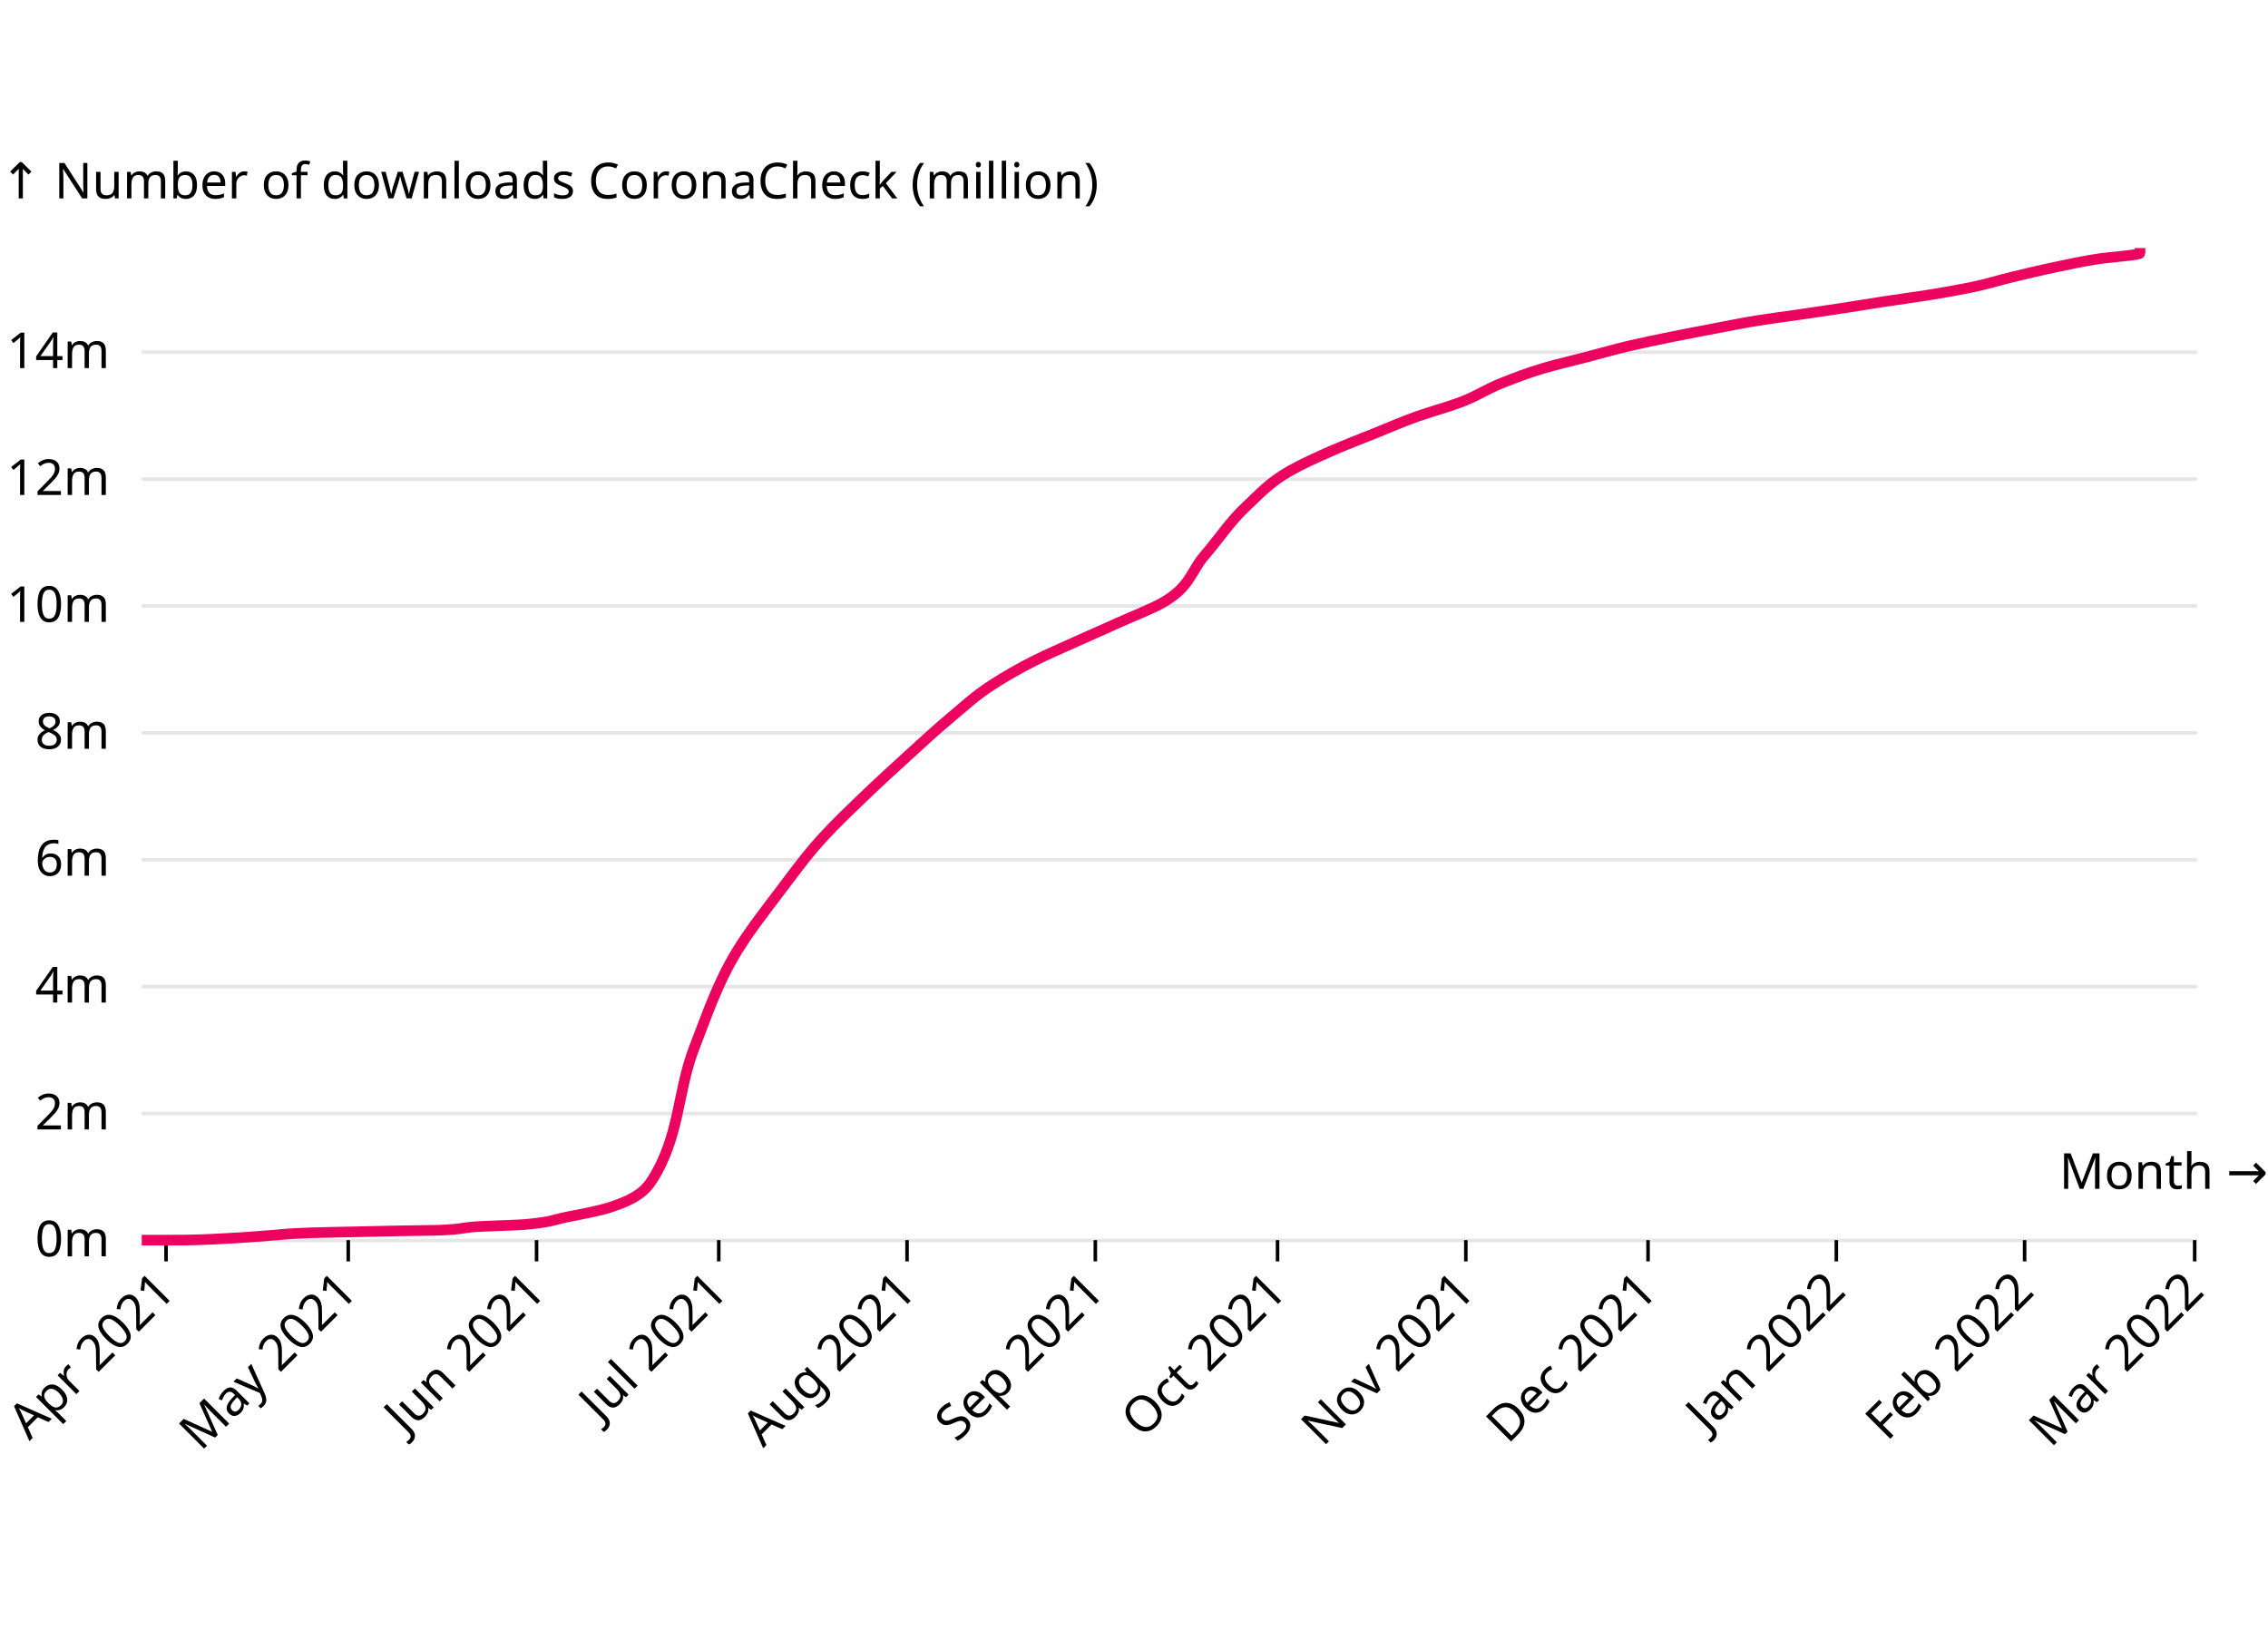
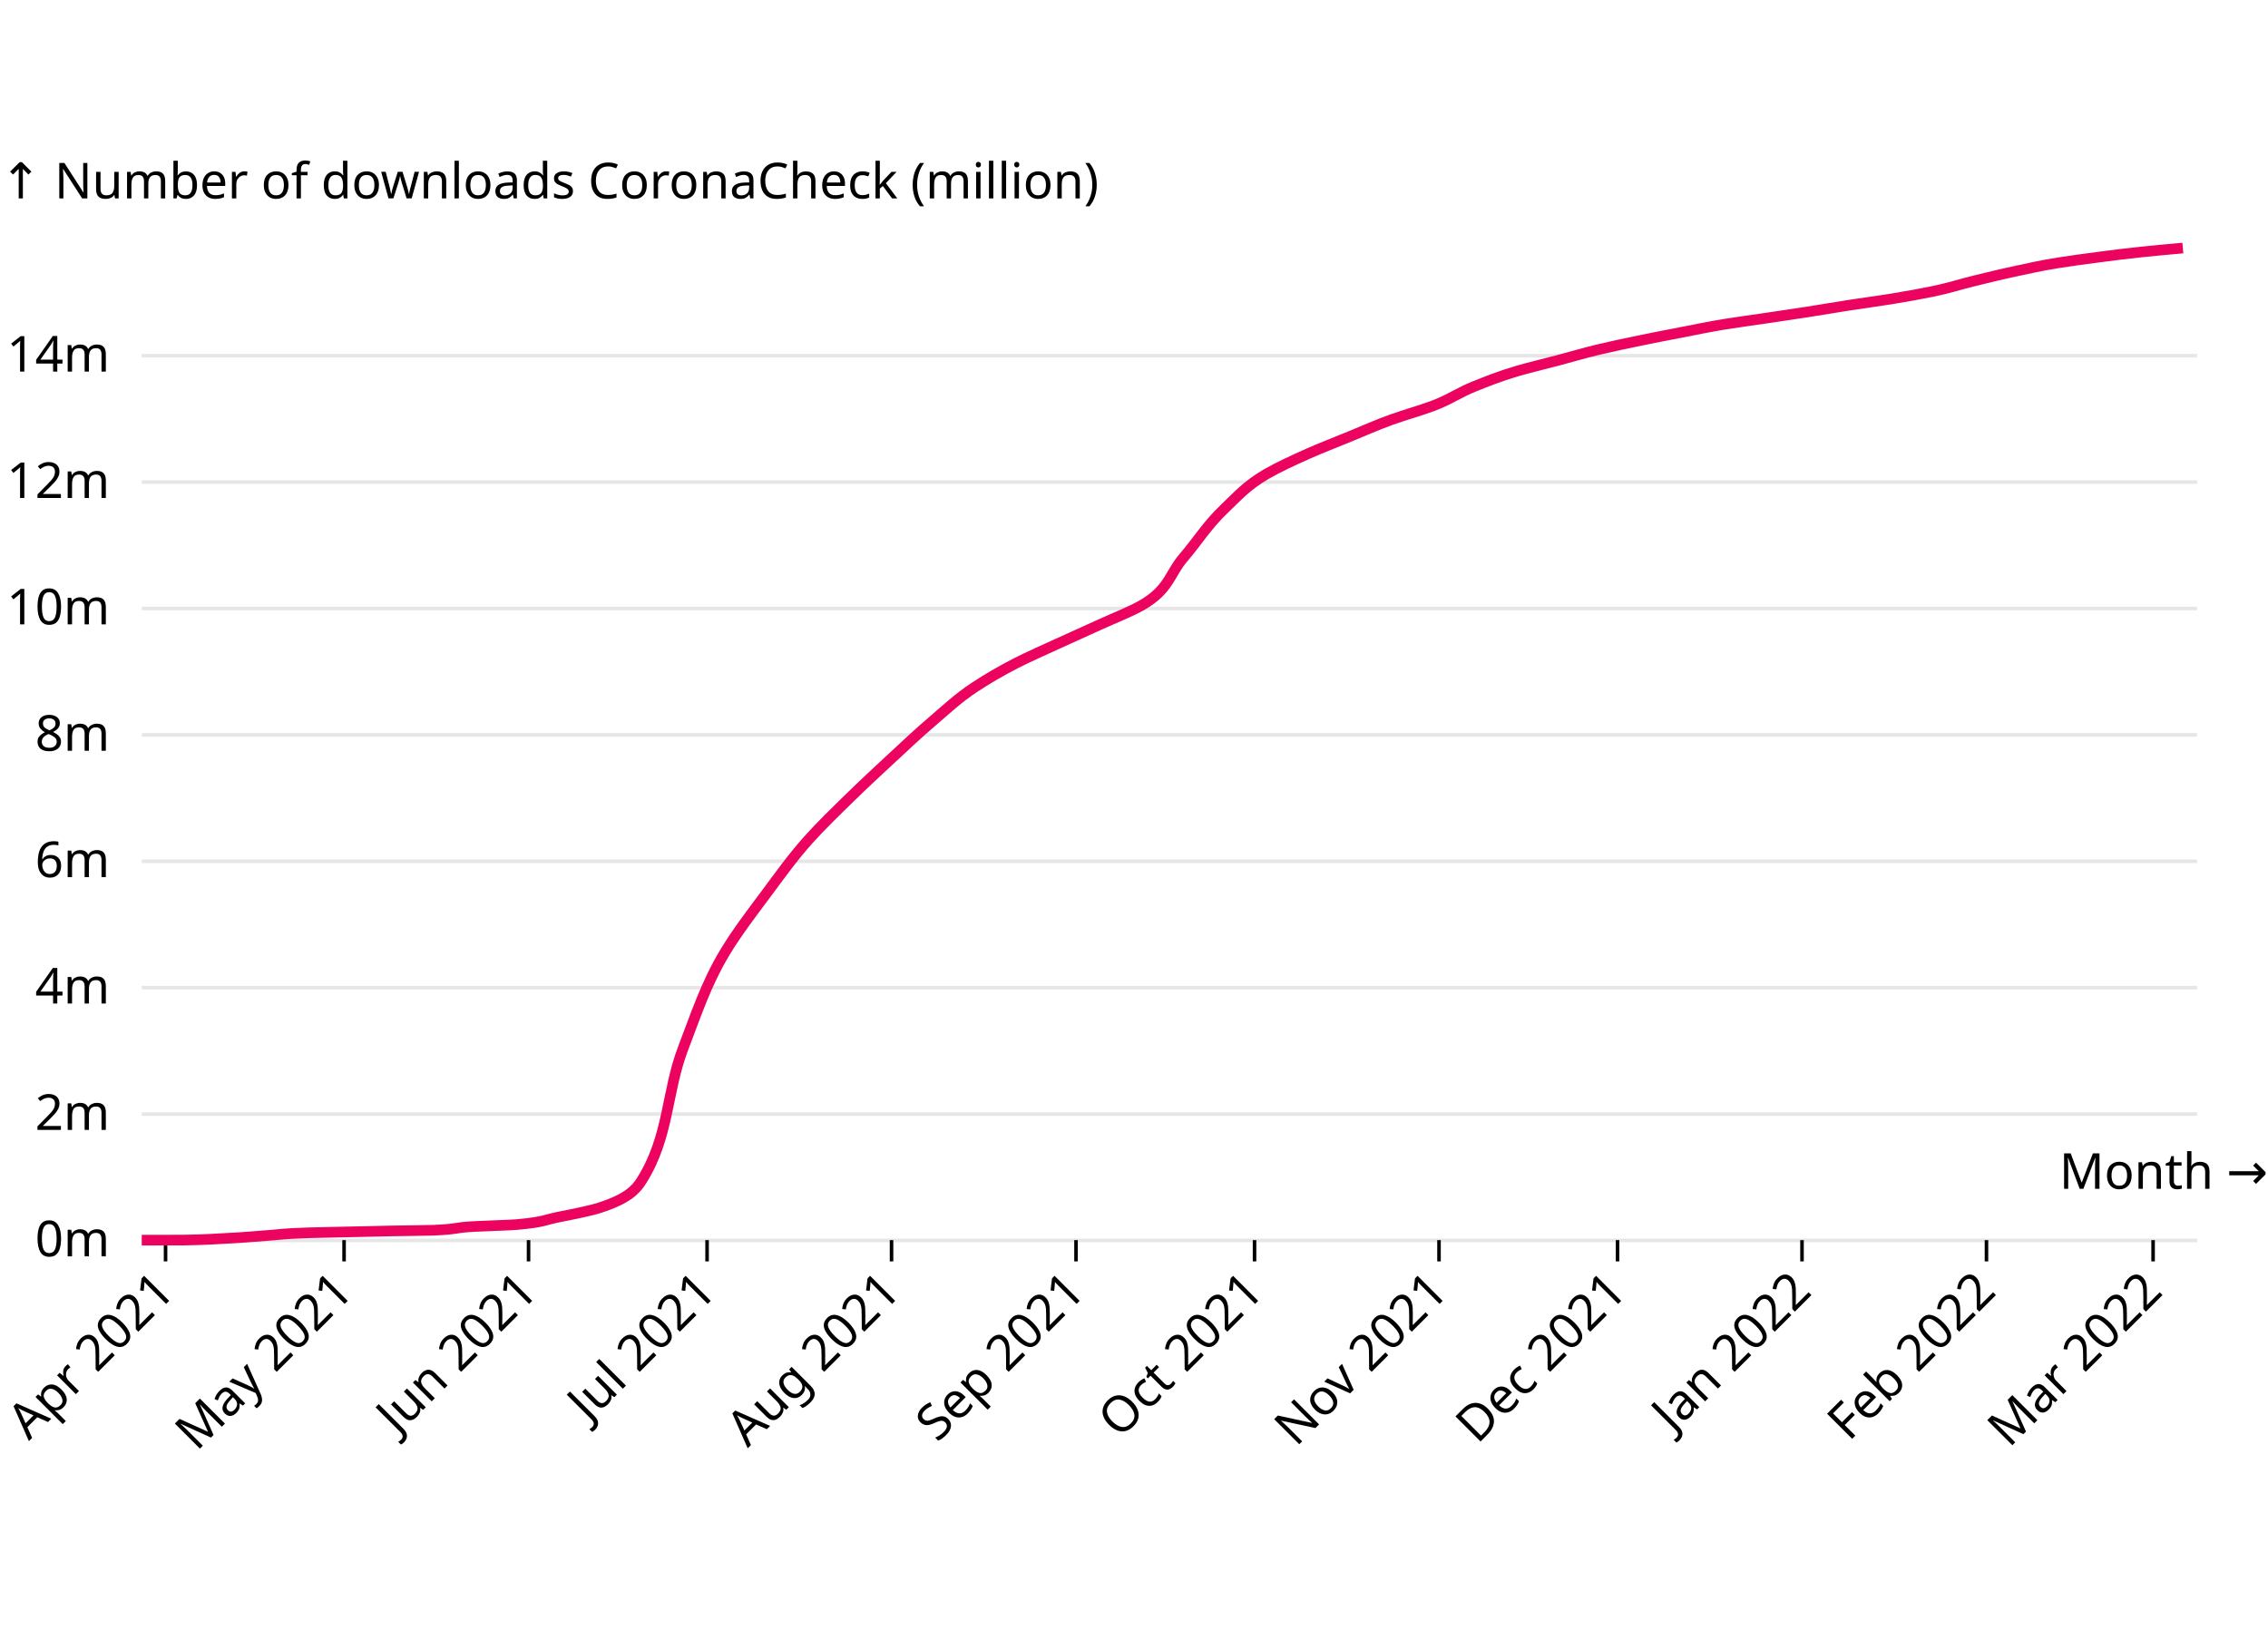
<svg xmlns="http://www.w3.org/2000/svg" class="plot" fill="currentColor" text-anchor="middle" width="640" height="460" viewBox="0 0 640 400" style="font-family: 'RO Sans', sans-serif; font-size: 14px;">
  <g transform="translate(40,0)" fill="none" text-anchor="end">
-     <g class="tick" opacity="1" transform="translate(0,320.0886)">
+     <g class="tick" opacity="1" transform="translate(0,320.0882)">
      <line stroke="currentColor" x2="0" />
      <line stroke="currentColor" x2="580" stroke-opacity="0.1" />
      <text fill="currentColor" x="-9" dy="0.32em">0m</text>
    </g>
-     <g class="tick" opacity="1" transform="translate(0,284.2768)">
+     <g class="tick" opacity="1" transform="translate(0,284.4175)">
      <line stroke="currentColor" x2="0" />
      <line stroke="currentColor" x2="580" stroke-opacity="0.1" />
      <text fill="currentColor" x="-9" dy="0.32em">2m</text>
    </g>
-     <g class="tick" opacity="1" transform="translate(0,248.4651)">
+     <g class="tick" opacity="1" transform="translate(0,248.7468)">
      <line stroke="currentColor" x2="0" />
      <line stroke="currentColor" x2="580" stroke-opacity="0.1" />
      <text fill="currentColor" x="-9" dy="0.32em">4m</text>
    </g>
-     <g class="tick" opacity="1" transform="translate(0,212.6533)">
+     <g class="tick" opacity="1" transform="translate(0,213.076)">
      <line stroke="currentColor" x2="0" />
      <line stroke="currentColor" x2="580" stroke-opacity="0.1" />
      <text fill="currentColor" x="-9" dy="0.32em">6m</text>
    </g>
-     <g class="tick" opacity="1" transform="translate(0,176.8415)">
+     <g class="tick" opacity="1" transform="translate(0,177.4053)">
      <line stroke="currentColor" x2="0" />
      <line stroke="currentColor" x2="580" stroke-opacity="0.1" />
      <text fill="currentColor" x="-9" dy="0.32em">8m</text>
    </g>
-     <g class="tick" opacity="1" transform="translate(0,141.0298)">
+     <g class="tick" opacity="1" transform="translate(0,141.7346)">
      <line stroke="currentColor" x2="0" />
      <line stroke="currentColor" x2="580" stroke-opacity="0.1" />
      <text fill="currentColor" x="-9" dy="0.32em">10m</text>
    </g>
-     <g class="tick" opacity="1" transform="translate(0,105.218)">
+     <g class="tick" opacity="1" transform="translate(0,106.0639)">
      <line stroke="currentColor" x2="0" />
      <line stroke="currentColor" x2="580" stroke-opacity="0.1" />
      <text fill="currentColor" x="-9" dy="0.32em">12m</text>
    </g>
-     <g class="tick" opacity="1" transform="translate(0,69.40627)">
+     <g class="tick" opacity="1" transform="translate(0,70.39312)">
      <line stroke="currentColor" x2="0" />
      <line stroke="currentColor" x2="580" stroke-opacity="0.1" />
      <text fill="currentColor" x="-9" dy="0.32em">14m</text>
    </g>
    <text fill="currentColor" transform="translate(-40,40)" dy="-1em" text-anchor="start">↑ Number of downloads CoronaCheck (million)</text>
  </g>
  <g transform="translate(0,320)" fill="none" text-anchor="middle">
-     <g class="tick" opacity="1" transform="translate(46.85574,0)">
+     <g class="tick" opacity="1" transform="translate(46.71687,0)">
      <line stroke="currentColor" y2="6" />
      <text fill="currentColor" dy="0.32em" transform="translate(0, 11.82843) rotate(-45)" text-anchor="end">Apr 2021</text>
    </g>
-     <g class="tick" opacity="1" transform="translate(98.27377,0)">
+     <g class="tick" opacity="1" transform="translate(97.0934,0)">
      <line stroke="currentColor" y2="6" />
      <text fill="currentColor" dy="0.32em" transform="translate(0, 11.82843) rotate(-45)" text-anchor="end">May 2021</text>
    </g>
-     <g class="tick" opacity="1" transform="translate(151.4057,0)">
+     <g class="tick" opacity="1" transform="translate(149.1491,0)">
      <line stroke="currentColor" y2="6" />
      <text fill="currentColor" dy="0.32em" transform="translate(0, 11.82843) rotate(-45)" text-anchor="end">Jun 2021</text>
    </g>
-     <g class="tick" opacity="1" transform="translate(202.8238,0)">
+     <g class="tick" opacity="1" transform="translate(199.5257,0)">
      <line stroke="currentColor" y2="6" />
      <text fill="currentColor" dy="0.32em" transform="translate(0, 11.82843) rotate(-45)" text-anchor="end">Jul 2021</text>
    </g>
-     <g class="tick" opacity="1" transform="translate(255.9557,0)">
+     <g class="tick" opacity="1" transform="translate(251.5814,0)">
      <line stroke="currentColor" y2="6" />
      <text fill="currentColor" dy="0.32em" transform="translate(0, 11.82843) rotate(-45)" text-anchor="end">Aug 2021</text>
    </g>
-     <g class="tick" opacity="1" transform="translate(309.0877,0)">
+     <g class="tick" opacity="1" transform="translate(303.6372,0)">
      <line stroke="currentColor" y2="6" />
      <text fill="currentColor" dy="0.32em" transform="translate(0, 11.82843) rotate(-45)" text-anchor="end">Sep 2021</text>
    </g>
-     <g class="tick" opacity="1" transform="translate(360.5057,0)">
+     <g class="tick" opacity="1" transform="translate(354.0137,0)">
      <line stroke="currentColor" y2="6" />
      <text fill="currentColor" dy="0.32em" transform="translate(0, 11.82843) rotate(-45)" text-anchor="end">Oct 2021</text>
    </g>
-     <g class="tick" opacity="1" transform="translate(413.6377,0)">
+     <g class="tick" opacity="1" transform="translate(406.0694,0)">
      <line stroke="currentColor" y2="6" />
      <text fill="currentColor" dy="0.32em" transform="translate(0, 11.82843) rotate(-45)" text-anchor="end">Nov 2021</text>
    </g>
-     <g class="tick" opacity="1" transform="translate(465.0557,0)">
+     <g class="tick" opacity="1" transform="translate(456.446,0)">
      <line stroke="currentColor" y2="6" />
      <text fill="currentColor" dy="0.32em" transform="translate(0, 11.82843) rotate(-45)" text-anchor="end">Dec 2021</text>
    </g>
-     <g class="tick" opacity="1" transform="translate(518.1877,0)">
+     <g class="tick" opacity="1" transform="translate(508.5017,0)">
      <line stroke="currentColor" y2="6" />
      <text fill="currentColor" dy="0.32em" transform="translate(0, 11.82843) rotate(-45)" text-anchor="end">Jan 2022</text>
    </g>
-     <g class="tick" opacity="1" transform="translate(571.3197,0)">
+     <g class="tick" opacity="1" transform="translate(560.5575,0)">
      <line stroke="currentColor" y2="6" />
      <text fill="currentColor" dy="0.32em" transform="translate(0, 11.82843) rotate(-45)" text-anchor="end">Feb 2022</text>
    </g>
-     <g class="tick" opacity="1" transform="translate(619.3098,0)">
+     <g class="tick" opacity="1" transform="translate(607.5755,0)">
      <line stroke="currentColor" y2="6" />
      <text fill="currentColor" dy="0.32em" transform="translate(0, 11.82843) rotate(-45)" text-anchor="end">Mar 2022</text>
    </g>
    <text fill="currentColor" transform="translate(640,-10)" dy="-0.32em" text-anchor="end">Month →</text>
  </g>
  <g fill="none" stroke="#ec025f" stroke-width="3" stroke-miterlimit="1">
-     <path d="M40,320C45.915,319.997,51.83,319.993,51.998,319.99C59.996,319.833,60.616,319.676,63.995,319.518C69.861,319.245,71.877,318.972,75.993,318.699C79.888,318.441,79.992,318.182,87.99,317.924C90.733,317.835,95.974,317.747,99.988,317.658C103.973,317.57,107.2,317.482,111.985,317.394C115.548,317.329,122.521,317.263,123.983,317.198C131.981,316.839,129.19,316.481,135.98,316.122C139.309,315.947,145.988,315.771,147.978,315.595C155.976,314.889,156.344,314.183,159.975,313.477C164.56,312.585,169.186,311.694,171.973,310.802C179.971,308.244,182.337,305.685,183.97,303.127C191.969,290.599,191.068,278.071,195.968,265.543C199.499,256.514,202.443,247.484,207.966,238.455C211.382,232.87,215.73,227.285,219.963,221.7C223.773,216.673,227.387,211.646,231.961,206.619C235.597,202.622,239.801,198.626,243.958,194.629C247.821,190.915,251.873,187.201,255.956,183.487C259.878,179.919,263.683,176.352,267.953,172.784C271.739,169.622,275.054,166.46,279.951,163.297C283.483,161.016,287.411,158.735,291.948,156.454C295.599,154.619,299.89,152.783,303.946,150.948C307.891,149.163,311.971,147.378,315.943,145.593C319.97,143.784,324.708,141.974,327.941,140.165C335.939,135.689,336.028,131.213,339.939,126.737C344.035,122.047,346.885,117.357,351.936,112.667C355.431,109.422,358.202,106.177,363.934,102.931C367.326,101.01,371.53,99.089,375.931,97.168C379.644,95.548,383.893,93.927,387.929,92.307C391.893,90.715,395.45,89.122,399.926,87.53C403.604,86.222,408.409,84.914,411.924,83.606C416.889,81.759,419.228,79.911,423.921,78.063C427.514,76.649,431.07,75.235,435.919,73.821C439.464,72.787,443.938,71.753,447.916,70.719C451.937,69.674,455.418,68.629,459.914,67.584C463.583,66.731,467.699,65.879,471.911,65.026C475.735,64.252,479.815,63.478,483.909,62.704C487.821,61.964,491.276,61.225,495.907,60.485C499.521,59.908,503.95,59.331,507.904,58.754C511.951,58.163,516.037,57.572,519.902,56.981C524.056,56.346,527.726,55.711,531.899,55.076C535.75,54.49,540.221,53.904,543.897,53.318C548.376,52.604,552.373,51.89,555.894,51.176C560.834,50.175,563.699,49.173,567.892,48.171C571.729,47.254,575.49,46.337,579.889,45.42C583.603,44.647,586.955,43.873,591.887,43.099C595.41,42.546,603.884,41.993,603.884,41.44C603.884,40.96,603.884,40.48,603.884,40" />
+     <path d="M40,320C45.795,319.997,51.591,319.993,51.755,319.99C59.591,319.834,60.198,319.677,63.509,319.52C69.256,319.248,71.232,318.976,75.264,318.704C79.08,318.447,79.182,318.19,87.018,317.932C89.705,317.844,94.841,317.756,98.773,317.667C102.677,317.58,105.839,317.492,110.527,317.404C114.018,317.339,120.849,317.274,122.282,317.209C130.118,316.852,127.384,316.495,134.036,316.138C137.297,315.963,143.841,315.788,145.791,315.613C153.627,314.909,153.987,314.206,157.545,313.502C162.037,312.614,166.569,311.726,169.3,310.838C177.136,308.29,179.454,305.742,181.054,303.193C188.891,290.715,188.008,278.236,192.809,265.758C196.269,256.764,199.152,247.77,204.563,238.776C207.91,233.213,212.171,227.65,216.318,222.087C220.051,217.08,223.591,212.073,228.072,207.065C231.635,203.084,235.754,199.104,239.827,195.123C243.612,191.423,247.581,187.724,251.581,184.024C255.424,180.471,259.152,176.918,263.336,173.364C267.045,170.214,270.293,167.064,275.09,163.914C278.551,161.642,282.399,159.37,286.845,157.098C290.422,155.27,294.625,153.442,298.6,151.614C302.465,149.836,306.462,148.058,310.354,146.28C314.299,144.478,318.941,142.675,322.109,140.873C329.945,136.415,330.032,131.956,333.863,127.498C337.877,122.826,340.669,118.155,345.618,113.484C349.042,110.251,351.757,107.019,357.372,103.786C360.696,101.873,364.814,99.959,369.127,98.046C372.764,96.432,376.928,94.818,380.881,93.203C384.765,91.618,388.25,90.032,392.636,88.446C396.239,87.143,400.946,85.84,404.39,84.537C409.255,82.697,411.546,80.856,416.145,79.016C419.664,77.607,423.148,76.199,427.899,74.79C431.372,73.76,435.756,72.73,439.654,71.701C443.593,70.66,447.004,69.619,451.408,68.578C455.003,67.729,459.036,66.879,463.163,66.03C466.909,65.259,470.906,64.488,474.917,63.717C478.75,62.98,482.135,62.244,486.672,61.507C490.213,60.932,494.553,60.357,498.426,59.782C502.391,59.194,506.394,58.606,510.181,58.017C514.251,57.385,517.847,56.752,521.935,56.119C525.708,55.536,530.089,54.952,533.69,54.369C538.079,53.657,541.995,52.946,545.444,52.235C550.285,51.237,553.092,50.239,557.199,49.242C560.959,48.328,564.643,47.415,568.954,46.502C572.592,45.731,575.876,44.96,580.708,44.189C584.16,43.638,588.2,43.088,592.463,42.537C596.126,42.063,599.703,41.59,604.217,41.117C607.767,40.744,611.869,40.372,615.972,40" />
  </g>
</svg>
